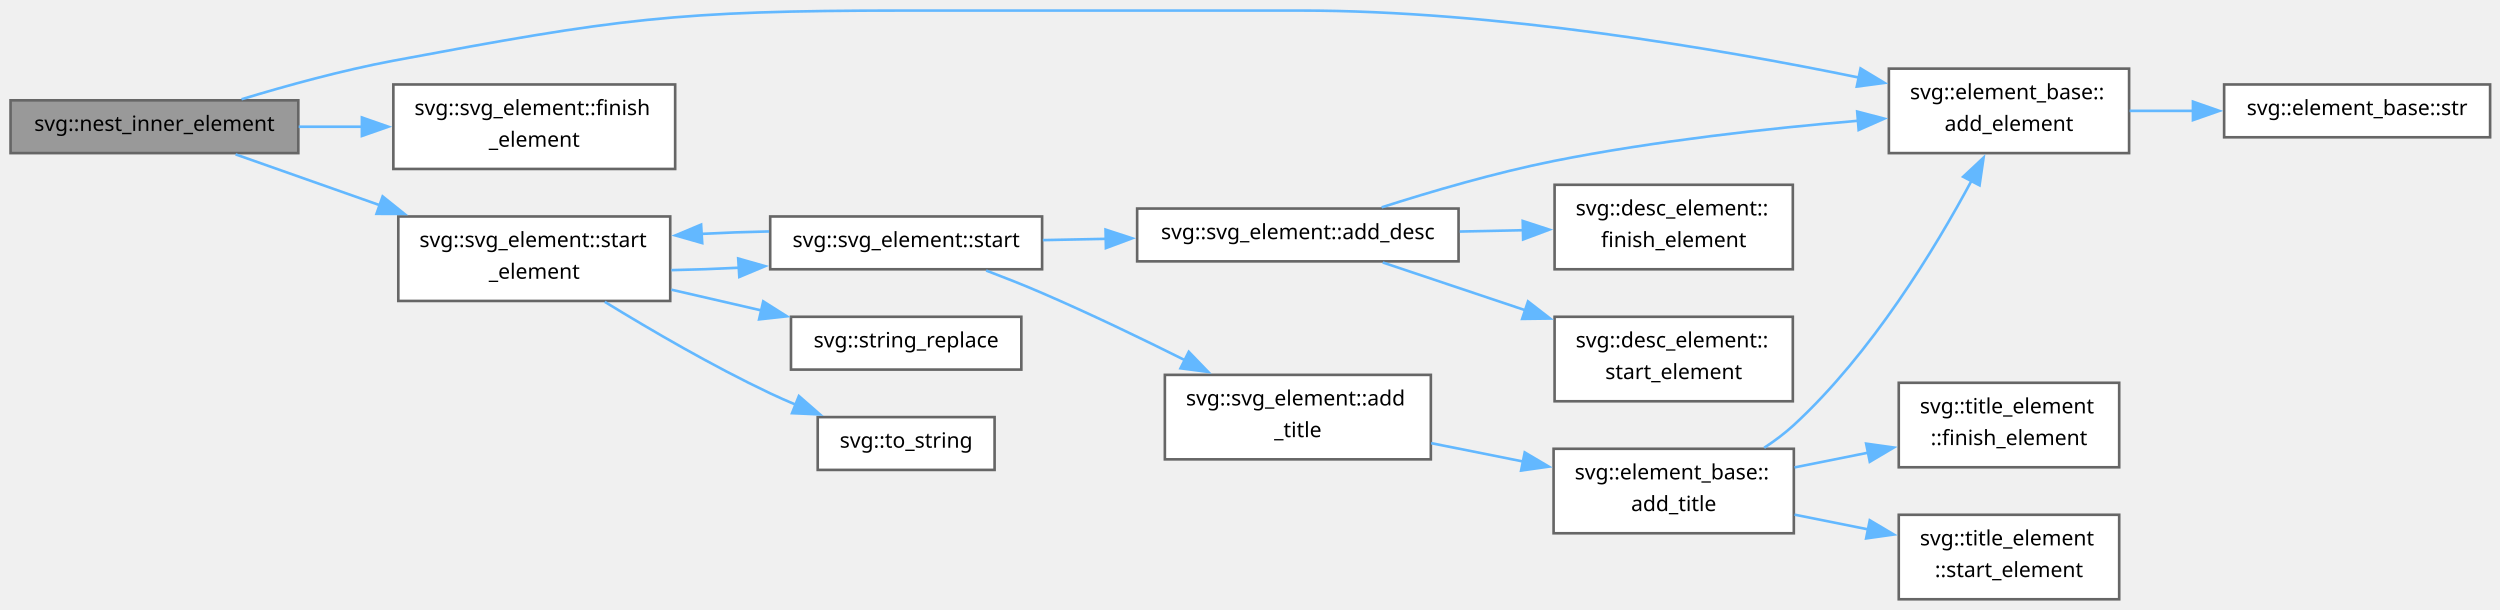
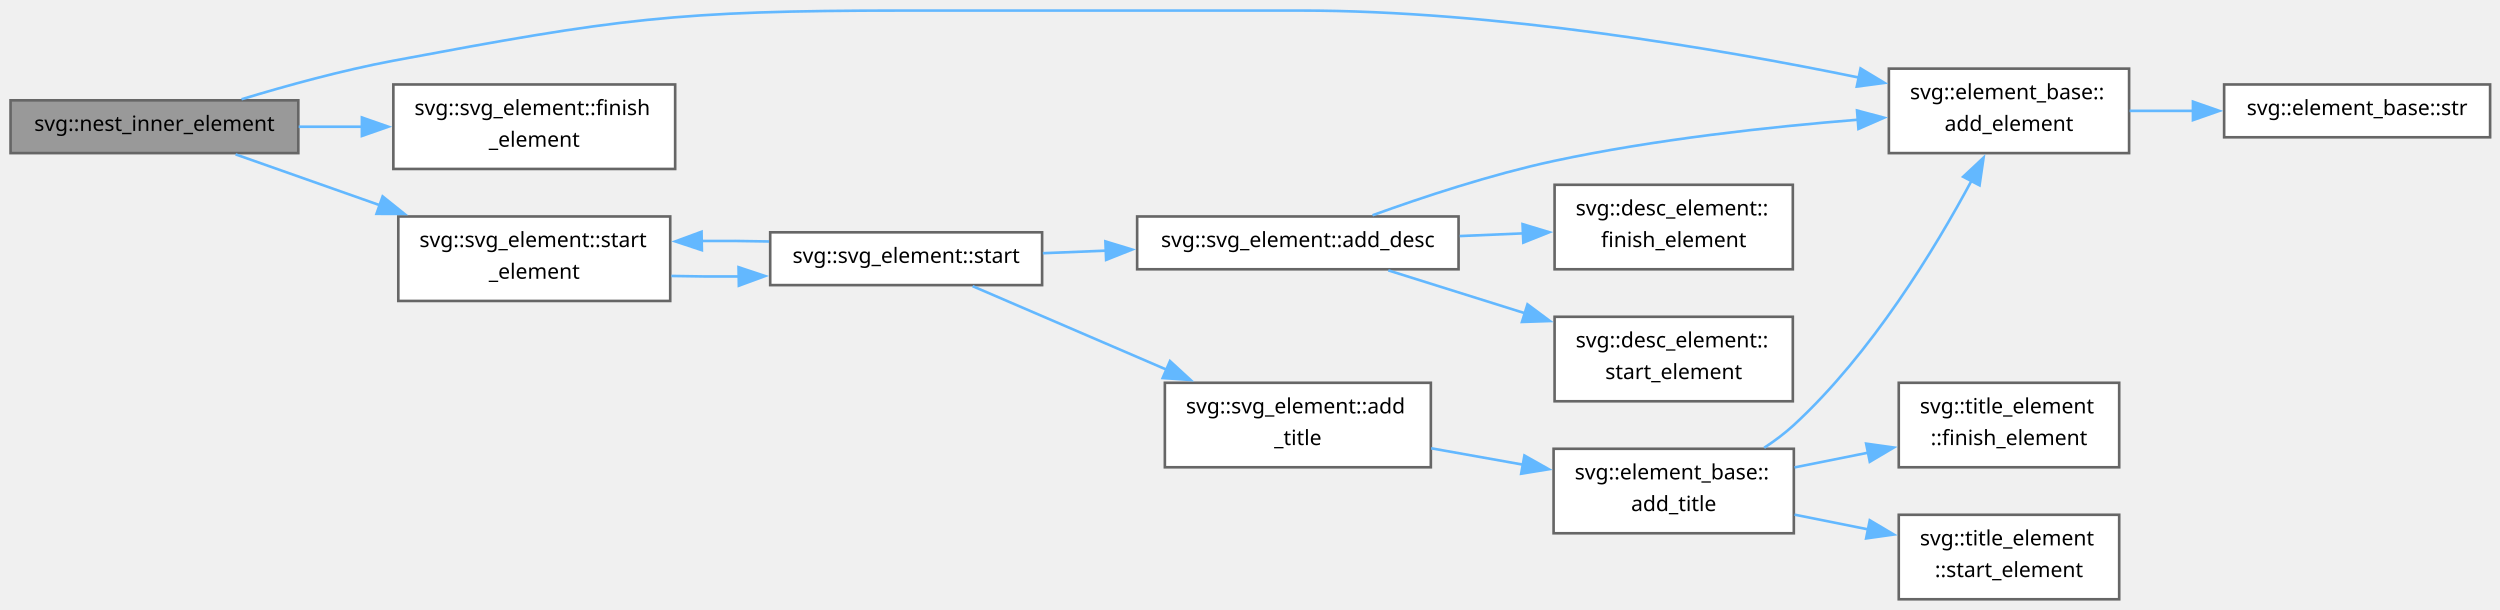
<svg xmlns="http://www.w3.org/2000/svg" xmlns:xlink="http://www.w3.org/1999/xlink" width="947pt" height="231pt" viewBox="0.00 0.00 947.00 231.00">
  <g id="graph0" class="graph" transform="scale(1 1) rotate(0) translate(4 227)">
    <g id="Node000001" class="node">
      <g id="a_Node000001">
        <a xlink:title="Take.">
          <polygon fill="#999999" stroke="#666666" points="109,-189 0,-189 0,-169 109,-169 109,-189" />
          <text xml:space="preserve" text-anchor="middle" x="54.5" y="-177.4" font-family="SourceSans" font-size="8.00">svg::nest_inner_element</text>
        </a>
      </g>
    </g>
    <g id="Node000002" class="node">
      <g id="a_Node000002">
        <a xlink:href="group__elements.html#ada0333b46b2547c6152f3f5811016a12" target="_top" xlink:title=" ">
          <polygon fill="white" stroke="#666666" points="802.5,-201 711.5,-201 711.5,-169 802.5,-169 802.5,-201" />
          <text xml:space="preserve" text-anchor="start" x="719.5" y="-189.4" font-family="SourceSans" font-size="8.00">svg::element_base::</text>
          <text xml:space="preserve" text-anchor="middle" x="757" y="-177.4" font-family="SourceSans" font-size="8.00">add_element</text>
        </a>
      </g>
    </g>
    <g id="edge1_Node000001_Node000002" class="edge">
      <g id="a_edge1_Node000001_Node000002">
        <a xlink:title=" ">
          <path fill="none" stroke="#63b8ff" d="M87.49,-189.4C104.42,-194.53 125.65,-200.38 145,-204 229.83,-219.89 251.95,-223 338.25,-223 338.25,-223 338.25,-223 488.62,-223 562.38,-223 646.45,-208.65 700.31,-197.59" />
          <polygon fill="#63b8ff" stroke="#63b8ff" points="700.78,-201.07 709.85,-195.59 699.35,-194.21 700.78,-201.07" />
        </a>
      </g>
    </g>
    <g id="Node000004" class="node">
      <g id="a_Node000004">
        <a xlink:href="group__elements.html#a3f7b6a0f29695c76b8a9e0c6d939f1b6" target="_top" xlink:title="SVG element end boilerplate.">
          <polygon fill="white" stroke="#666666" points="251.75,-195 145,-195 145,-163 251.75,-163 251.75,-195" />
          <text xml:space="preserve" text-anchor="start" x="153" y="-183.4" font-family="SourceSans" font-size="8.00">svg::svg_element::finish</text>
          <text xml:space="preserve" text-anchor="middle" x="198.38" y="-171.4" font-family="SourceSans" font-size="8.00">_element</text>
        </a>
      </g>
    </g>
    <g id="edge3_Node000001_Node000004" class="edge">
      <g id="a_edge3_Node000001_Node000004">
        <a xlink:title=" ">
          <path fill="none" stroke="#63b8ff" d="M109.14,-179C117.03,-179 125.23,-179 133.31,-179" />
          <polygon fill="#63b8ff" stroke="#63b8ff" points="133.09,-182.5 143.09,-179 133.09,-175.5 133.09,-182.5" />
        </a>
      </g>
    </g>
    <g id="Node000005" class="node">
      <g id="a_Node000005">
-         <a xlink:href="group__elements.html#a83eb3152f92ca357473c2ef8f23ced98" target="_top" xlink:title="SVG element beginning boilerplate for outermost (containing) svg_element. Variable: unit,...">
+         <a xlink:href="group__elements.html#a4afa7d83ef0fe47412b62f56f1c3ae11" target="_top" xlink:title="Default.">
          <polygon fill="white" stroke="#666666" points="249.88,-145 146.88,-145 146.88,-113 249.88,-113 249.88,-145" />
          <text xml:space="preserve" text-anchor="start" x="154.88" y="-133.4" font-family="SourceSans" font-size="8.00">svg::svg_element::start</text>
          <text xml:space="preserve" text-anchor="middle" x="198.38" y="-121.4" font-family="SourceSans" font-size="8.00">_element</text>
        </a>
      </g>
    </g>
    <g id="edge4_Node000001_Node000005" class="edge">
      <g id="a_edge4_Node000001_Node000005">
        <a xlink:title=" ">
          <path fill="none" stroke="#63b8ff" d="M85.24,-168.52C101.07,-162.94 121.08,-155.89 139.8,-149.29" />
          <polygon fill="#63b8ff" stroke="#63b8ff" points="140.94,-152.6 149.21,-145.97 138.62,-146 140.94,-152.6" />
        </a>
      </g>
    </g>
    <g id="Node000003" class="node">
      <g id="a_Node000003">
        <a xlink:href="group__elements.html#ad893ef9c13a15464c96d8a85c08af30f" target="_top" xlink:title=" ">
          <polygon fill="white" stroke="#666666" points="939.25,-195 838.5,-195 838.5,-175 939.25,-175 939.25,-195" />
          <text xml:space="preserve" text-anchor="middle" x="888.88" y="-183.4" font-family="SourceSans" font-size="8.00">svg::element_base::str</text>
        </a>
      </g>
    </g>
    <g id="edge2_Node000002_Node000003" class="edge">
      <g id="a_edge2_Node000002_Node000003">
        <a xlink:title=" ">
          <path fill="none" stroke="#63b8ff" d="M802.7,-185C810.48,-185 818.69,-185 826.82,-185" />
          <polygon fill="#63b8ff" stroke="#63b8ff" points="826.69,-188.5 836.69,-185 826.69,-181.5 826.69,-188.5" />
        </a>
      </g>
    </g>
    <g id="Node000006" class="node">
      <g id="a_Node000006">
-         <a xlink:href="group__elements.html#ad47933f8c0bfc36987493c7e3b3bbcbd" target="_top" xlink:title=" ">
-           <polygon fill="white" stroke="#666666" points="390.75,-145 287.75,-145 287.75,-125 390.75,-125 390.75,-145" />
-           <text xml:space="preserve" text-anchor="middle" x="339.25" y="-133.4" font-family="SourceSans" font-size="8.00">svg::svg_element::start</text>
+         <a xlink:href="group__elements.html#a427e385a78a537bf24b6c3bcb6320365" target="_top" xlink:title=" ">
+           <polygon fill="white" stroke="#666666" points="390.75,-139 287.75,-139 287.75,-119 390.75,-119 390.75,-139" />
+           <text xml:space="preserve" text-anchor="middle" x="339.25" y="-127.4" font-family="SourceSans" font-size="8.00">svg::svg_element::start</text>
        </a>
      </g>
    </g>
    <g id="edge5_Node000005_Node000006" class="edge">
      <g id="a_edge5_Node000005_Node000006">
        <a xlink:title=" ">
-           <path fill="none" stroke="#63b8ff" d="M250.3,-124.67C258.7,-124.83 267.48,-125.15 276.12,-125.6" />
-           <polygon fill="#63b8ff" stroke="#63b8ff" points="275.63,-129.08 285.82,-126.18 276.05,-122.09 275.63,-129.08" />
-         </a>
-       </g>
-     </g>
-     <g id="Node000014" class="node">
-       <g id="a_Node000014">
-         <a xlink:href="namespacesvg.html#a48ac748e89e22789d1772326a98dd7b6" target="_top" xlink:title=" ">
-           <polygon fill="white" stroke="#666666" points="382.88,-107 295.62,-107 295.62,-87 382.88,-87 382.88,-107" />
-           <text xml:space="preserve" text-anchor="middle" x="339.25" y="-95.4" font-family="SourceSans" font-size="8.00">svg::string_replace</text>
-         </a>
-       </g>
-     </g>
-     <g id="edge16_Node000005_Node000014" class="edge">
-       <g id="a_edge16_Node000005_Node000014">
-         <a xlink:title=" ">
-           <path fill="none" stroke="#63b8ff" d="M250.3,-117.27C261.45,-114.7 273.28,-111.97 284.53,-109.38" />
-           <polygon fill="#63b8ff" stroke="#63b8ff" points="285.11,-112.84 294.07,-107.18 283.54,-106.02 285.11,-112.84" />
-         </a>
-       </g>
-     </g>
-     <g id="Node000015" class="node">
-       <g id="a_Node000015">
-         <a xlink:href="namespacesvg.html#a36b1c48ad4601b205790e3772ad0a7b6" target="_top" xlink:title=" ">
-           <polygon fill="white" stroke="#666666" points="372.75,-69 305.75,-69 305.75,-49 372.75,-49 372.75,-69" />
-           <text xml:space="preserve" text-anchor="middle" x="339.25" y="-57.4" font-family="SourceSans" font-size="8.00">svg::to_string</text>
-         </a>
-       </g>
-     </g>
-     <g id="edge17_Node000005_Node000015" class="edge">
-       <g id="a_edge17_Node000005_Node000015">
-         <a xlink:title=" ">
-           <path fill="none" stroke="#63b8ff" d="M225.07,-112.68C242.39,-102.05 265.97,-88.3 287.75,-78 290.87,-76.53 294.13,-75.08 297.44,-73.69" />
-           <polygon fill="#63b8ff" stroke="#63b8ff" points="298.62,-76.99 306.6,-70.02 296.02,-70.49 298.62,-76.99" />
+           <path fill="none" stroke="#63b8ff" d="M250.3,-122.47C258.6,-122.27 267.28,-122.21 275.82,-122.28" />
+           <polygon fill="#63b8ff" stroke="#63b8ff" points="275.76,-125.78 285.82,-122.44 275.88,-118.78 275.76,-125.78" />
        </a>
      </g>
    </g>
    <g id="edge15_Node000006_Node000005" class="edge">
      <g id="a_edge15_Node000006_Node000005">
        <a xlink:title=" ">
-           <path fill="none" stroke="#63b8ff" d="M287.33,-139.33C278.94,-139.17 270.15,-138.85 261.52,-138.4" />
-           <polygon fill="#63b8ff" stroke="#63b8ff" points="262,-134.92 251.81,-137.82 261.58,-141.91 262,-134.92" />
+           <path fill="none" stroke="#63b8ff" d="M287.33,-135.53C279.03,-135.73 270.35,-135.79 261.81,-135.72" />
+           <polygon fill="#63b8ff" stroke="#63b8ff" points="261.87,-132.22 251.81,-135.56 261.75,-139.22 261.87,-132.22" />
        </a>
      </g>
    </g>
    <g id="Node000007" class="node">
      <g id="a_Node000007">
        <a xlink:href="group__elements.html#a4a6af4e23b9f79f07d58780c128c5638" target="_top" xlink:title=" ">
-           <polygon fill="white" stroke="#666666" points="548.5,-148 426.75,-148 426.75,-128 548.5,-128 548.5,-148" />
-           <text xml:space="preserve" text-anchor="middle" x="487.62" y="-136.4" font-family="SourceSans" font-size="8.00">svg::svg_element::add_desc</text>
+           <polygon fill="white" stroke="#666666" points="548.5,-145 426.75,-145 426.75,-125 548.5,-125 548.5,-145" />
+           <text xml:space="preserve" text-anchor="middle" x="487.62" y="-133.4" font-family="SourceSans" font-size="8.00">svg::svg_element::add_desc</text>
        </a>
      </g>
    </g>
    <g id="edge6_Node000006_Node000007" class="edge">
      <g id="a_edge6_Node000006_Node000007">
        <a xlink:title=" ">
-           <path fill="none" stroke="#63b8ff" d="M391.03,-136.04C398.78,-136.2 406.89,-136.37 414.98,-136.53" />
-           <polygon fill="#63b8ff" stroke="#63b8ff" points="414.78,-140.03 424.85,-136.73 414.92,-133.03 414.78,-140.03" />
+           <path fill="none" stroke="#63b8ff" d="M391.03,-131.08C398.78,-131.4 406.89,-131.73 414.98,-132.06" />
+           <polygon fill="#63b8ff" stroke="#63b8ff" points="414.72,-135.56 424.85,-132.47 415,-128.56 414.72,-135.56" />
        </a>
      </g>
    </g>
    <g id="Node000010" class="node">
      <g id="a_Node000010">
        <a xlink:href="group__elements.html#a26869d2a66e57c0d83f2df21d25cd875" target="_top" xlink:title=" ">
-           <polygon fill="white" stroke="#666666" points="538,-85 437.25,-85 437.25,-53 538,-53 538,-85" />
-           <text xml:space="preserve" text-anchor="start" x="445.25" y="-73.4" font-family="SourceSans" font-size="8.00">svg::svg_element::add</text>
-           <text xml:space="preserve" text-anchor="middle" x="487.62" y="-61.4" font-family="SourceSans" font-size="8.00">_title</text>
+           <polygon fill="white" stroke="#666666" points="538,-82 437.25,-82 437.25,-50 538,-50 538,-82" />
+           <text xml:space="preserve" text-anchor="start" x="445.25" y="-70.4" font-family="SourceSans" font-size="8.00">svg::svg_element::add</text>
+           <text xml:space="preserve" text-anchor="middle" x="487.62" y="-58.4" font-family="SourceSans" font-size="8.00">_title</text>
        </a>
      </g>
    </g>
    <g id="edge10_Node000006_Node000010" class="edge">
      <g id="a_edge10_Node000006_Node000010">
        <a xlink:title=" ">
-           <path fill="none" stroke="#63b8ff" d="M369.55,-124.52C376.55,-121.87 383.96,-118.94 390.75,-116 408.79,-108.21 428.33,-98.81 445.03,-90.47" />
-           <polygon fill="#63b8ff" stroke="#63b8ff" points="446.31,-93.74 453.67,-86.12 443.17,-87.49 446.31,-93.74" />
+           <path fill="none" stroke="#63b8ff" d="M364.42,-118.6C384.39,-110 413.36,-97.53 438.08,-86.89" />
+           <polygon fill="#63b8ff" stroke="#63b8ff" points="439.19,-90.23 446.99,-83.06 436.42,-83.8 439.19,-90.23" />
        </a>
      </g>
    </g>
    <g id="edge7_Node000007_Node000002" class="edge">
      <g id="a_edge7_Node000007_Node000002">
        <a xlink:title=" ">
-           <path fill="none" stroke="#63b8ff" d="M519.37,-148.46C538.02,-154.43 562.39,-161.58 584.5,-166 622.6,-173.61 666.12,-178.39 699.78,-181.25" />
-           <polygon fill="#63b8ff" stroke="#63b8ff" points="699.5,-184.74 709.75,-182.06 700.06,-177.76 699.5,-184.74" />
+           <path fill="none" stroke="#63b8ff" d="M515.91,-145.46C534.88,-152.32 560.9,-160.93 584.5,-166 622.66,-174.19 666.39,-178.97 700.14,-181.68" />
+           <polygon fill="#63b8ff" stroke="#63b8ff" points="699.44,-185.14 709.68,-182.41 699.97,-178.16 699.44,-185.14" />
        </a>
      </g>
    </g>
    <g id="Node000008" class="node">
      <g id="a_Node000008">
        <a xlink:href="group__elements.html#ga03da556ae8f749df1cf8463111e996d3" target="_top" xlink:title=" ">
          <polygon fill="white" stroke="#666666" points="675.12,-157 584.88,-157 584.88,-125 675.12,-125 675.12,-157" />
          <text xml:space="preserve" text-anchor="start" x="592.88" y="-145.4" font-family="SourceSans" font-size="8.00">svg::desc_element::</text>
          <text xml:space="preserve" text-anchor="middle" x="630" y="-133.4" font-family="SourceSans" font-size="8.00">finish_element</text>
        </a>
      </g>
    </g>
    <g id="edge8_Node000007_Node000008" class="edge">
      <g id="a_edge8_Node000007_Node000008">
        <a xlink:title=" ">
-           <path fill="none" stroke="#63b8ff" d="M548.97,-139.29C556.96,-139.46 565.12,-139.63 573.03,-139.8" />
-           <polygon fill="#63b8ff" stroke="#63b8ff" points="572.81,-143.3 582.88,-140.01 572.96,-136.3 572.81,-143.3" />
+           <path fill="none" stroke="#63b8ff" d="M548.97,-137.58C556.96,-137.92 565.12,-138.27 573.03,-138.61" />
+           <polygon fill="#63b8ff" stroke="#63b8ff" points="572.74,-142.1 582.88,-139.03 573.04,-135.1 572.74,-142.1" />
        </a>
      </g>
    </g>
    <g id="Node000009" class="node">
      <g id="a_Node000009">
        <a xlink:href="group__elements.html#a90ffdd73579c45cd0740dc9efa2f5445" target="_top" xlink:title=" ">
          <polygon fill="white" stroke="#666666" points="675.12,-107 584.88,-107 584.88,-75 675.12,-75 675.12,-107" />
          <text xml:space="preserve" text-anchor="start" x="592.88" y="-95.4" font-family="SourceSans" font-size="8.00">svg::desc_element::</text>
          <text xml:space="preserve" text-anchor="middle" x="630" y="-83.4" font-family="SourceSans" font-size="8.00">start_element</text>
        </a>
      </g>
    </g>
    <g id="edge9_Node000007_Node000009" class="edge">
      <g id="a_edge9_Node000007_Node000009">
        <a xlink:title=" ">
-           <path fill="none" stroke="#63b8ff" d="M519.78,-127.57C535.64,-122.26 555.4,-115.64 573.73,-109.5" />
-           <polygon fill="#63b8ff" stroke="#63b8ff" points="574.81,-112.83 583.19,-106.34 572.59,-106.2 574.81,-112.83" />
+           <path fill="none" stroke="#63b8ff" d="M521.89,-124.57C537.4,-119.71 556.27,-113.8 573.83,-108.29" />
+           <polygon fill="#63b8ff" stroke="#63b8ff" points="574.61,-111.72 583.11,-105.39 572.52,-105.04 574.61,-111.72" />
        </a>
      </g>
    </g>
    <g id="Node000011" class="node">
      <g id="a_Node000011">
        <a xlink:href="group__elements.html#a7995b78d94e1c299065c9dd3569fef7c" target="_top" xlink:title=" ">
          <polygon fill="white" stroke="#666666" points="675.5,-57 584.5,-57 584.5,-25 675.5,-25 675.5,-57" />
          <text xml:space="preserve" text-anchor="start" x="592.5" y="-45.4" font-family="SourceSans" font-size="8.00">svg::element_base::</text>
          <text xml:space="preserve" text-anchor="middle" x="630" y="-33.4" font-family="SourceSans" font-size="8.00">add_title</text>
        </a>
      </g>
    </g>
    <g id="edge11_Node000010_Node000011" class="edge">
      <g id="a_edge11_Node000010_Node000011">
        <a xlink:title=" ">
-           <path fill="none" stroke="#63b8ff" d="M538.12,-59.13C549.36,-56.88 561.39,-54.49 572.89,-52.19" />
-           <polygon fill="#63b8ff" stroke="#63b8ff" points="573.56,-55.63 582.69,-50.24 572.19,-48.76 573.56,-55.63" />
+           <path fill="none" stroke="#63b8ff" d="M538.12,-57.19C549.36,-55.18 561.39,-53.04 572.89,-50.99" />
+           <polygon fill="#63b8ff" stroke="#63b8ff" points="573.45,-54.45 582.68,-49.25 572.22,-47.56 573.45,-54.45" />
        </a>
      </g>
    </g>
    <g id="edge12_Node000011_Node000002" class="edge">
      <g id="a_edge12_Node000011_Node000002">
        <a xlink:title=" ">
          <path fill="none" stroke="#63b8ff" d="M664.28,-57.38C668.26,-60 672.11,-62.88 675.5,-66 704.86,-93.02 728.96,-132.73 742.91,-158.73" />
          <polygon fill="#63b8ff" stroke="#63b8ff" points="739.64,-160.04 747.38,-167.28 745.85,-156.8 739.64,-160.04" />
        </a>
      </g>
    </g>
    <g id="Node000012" class="node">
      <g id="a_Node000012">
        <a xlink:href="group__elements.html#ga3d62381f8edcccd3d91f82af55f11274" target="_top" xlink:title=" ">
          <polygon fill="white" stroke="#666666" points="798.75,-82 715.25,-82 715.25,-50 798.75,-50 798.75,-82" />
          <text xml:space="preserve" text-anchor="start" x="723.25" y="-70.4" font-family="SourceSans" font-size="8.00">svg::title_element</text>
          <text xml:space="preserve" text-anchor="middle" x="757" y="-58.4" font-family="SourceSans" font-size="8.00">::finish_element</text>
        </a>
      </g>
    </g>
    <g id="edge13_Node000011_Node000012" class="edge">
      <g id="a_edge13_Node000011_Node000012">
        <a xlink:title=" ">
          <path fill="none" stroke="#63b8ff" d="M675.77,-49.95C684.84,-51.77 694.45,-53.69 703.74,-55.55" />
          <polygon fill="#63b8ff" stroke="#63b8ff" points="702.89,-58.95 713.38,-57.48 704.27,-52.08 702.89,-58.95" />
        </a>
      </g>
    </g>
    <g id="Node000013" class="node">
      <g id="a_Node000013">
        <a xlink:href="group__elements.html#a41dcaa1132c502cb86c01aae1e7b9ff2" target="_top" xlink:title=" ">
          <polygon fill="white" stroke="#666666" points="798.75,-32 715.25,-32 715.25,0 798.75,0 798.75,-32" />
          <text xml:space="preserve" text-anchor="start" x="723.25" y="-20.4" font-family="SourceSans" font-size="8.00">svg::title_element</text>
          <text xml:space="preserve" text-anchor="middle" x="757" y="-8.4" font-family="SourceSans" font-size="8.00">::start_element</text>
        </a>
      </g>
    </g>
    <g id="edge14_Node000011_Node000013" class="edge">
      <g id="a_edge14_Node000011_Node000013">
        <a xlink:title=" ">
          <path fill="none" stroke="#63b8ff" d="M675.77,-32.05C684.84,-30.23 694.45,-28.31 703.74,-26.45" />
          <polygon fill="#63b8ff" stroke="#63b8ff" points="704.27,-29.92 713.38,-24.52 702.89,-23.05 704.27,-29.92" />
        </a>
      </g>
    </g>
  </g>
</svg>
